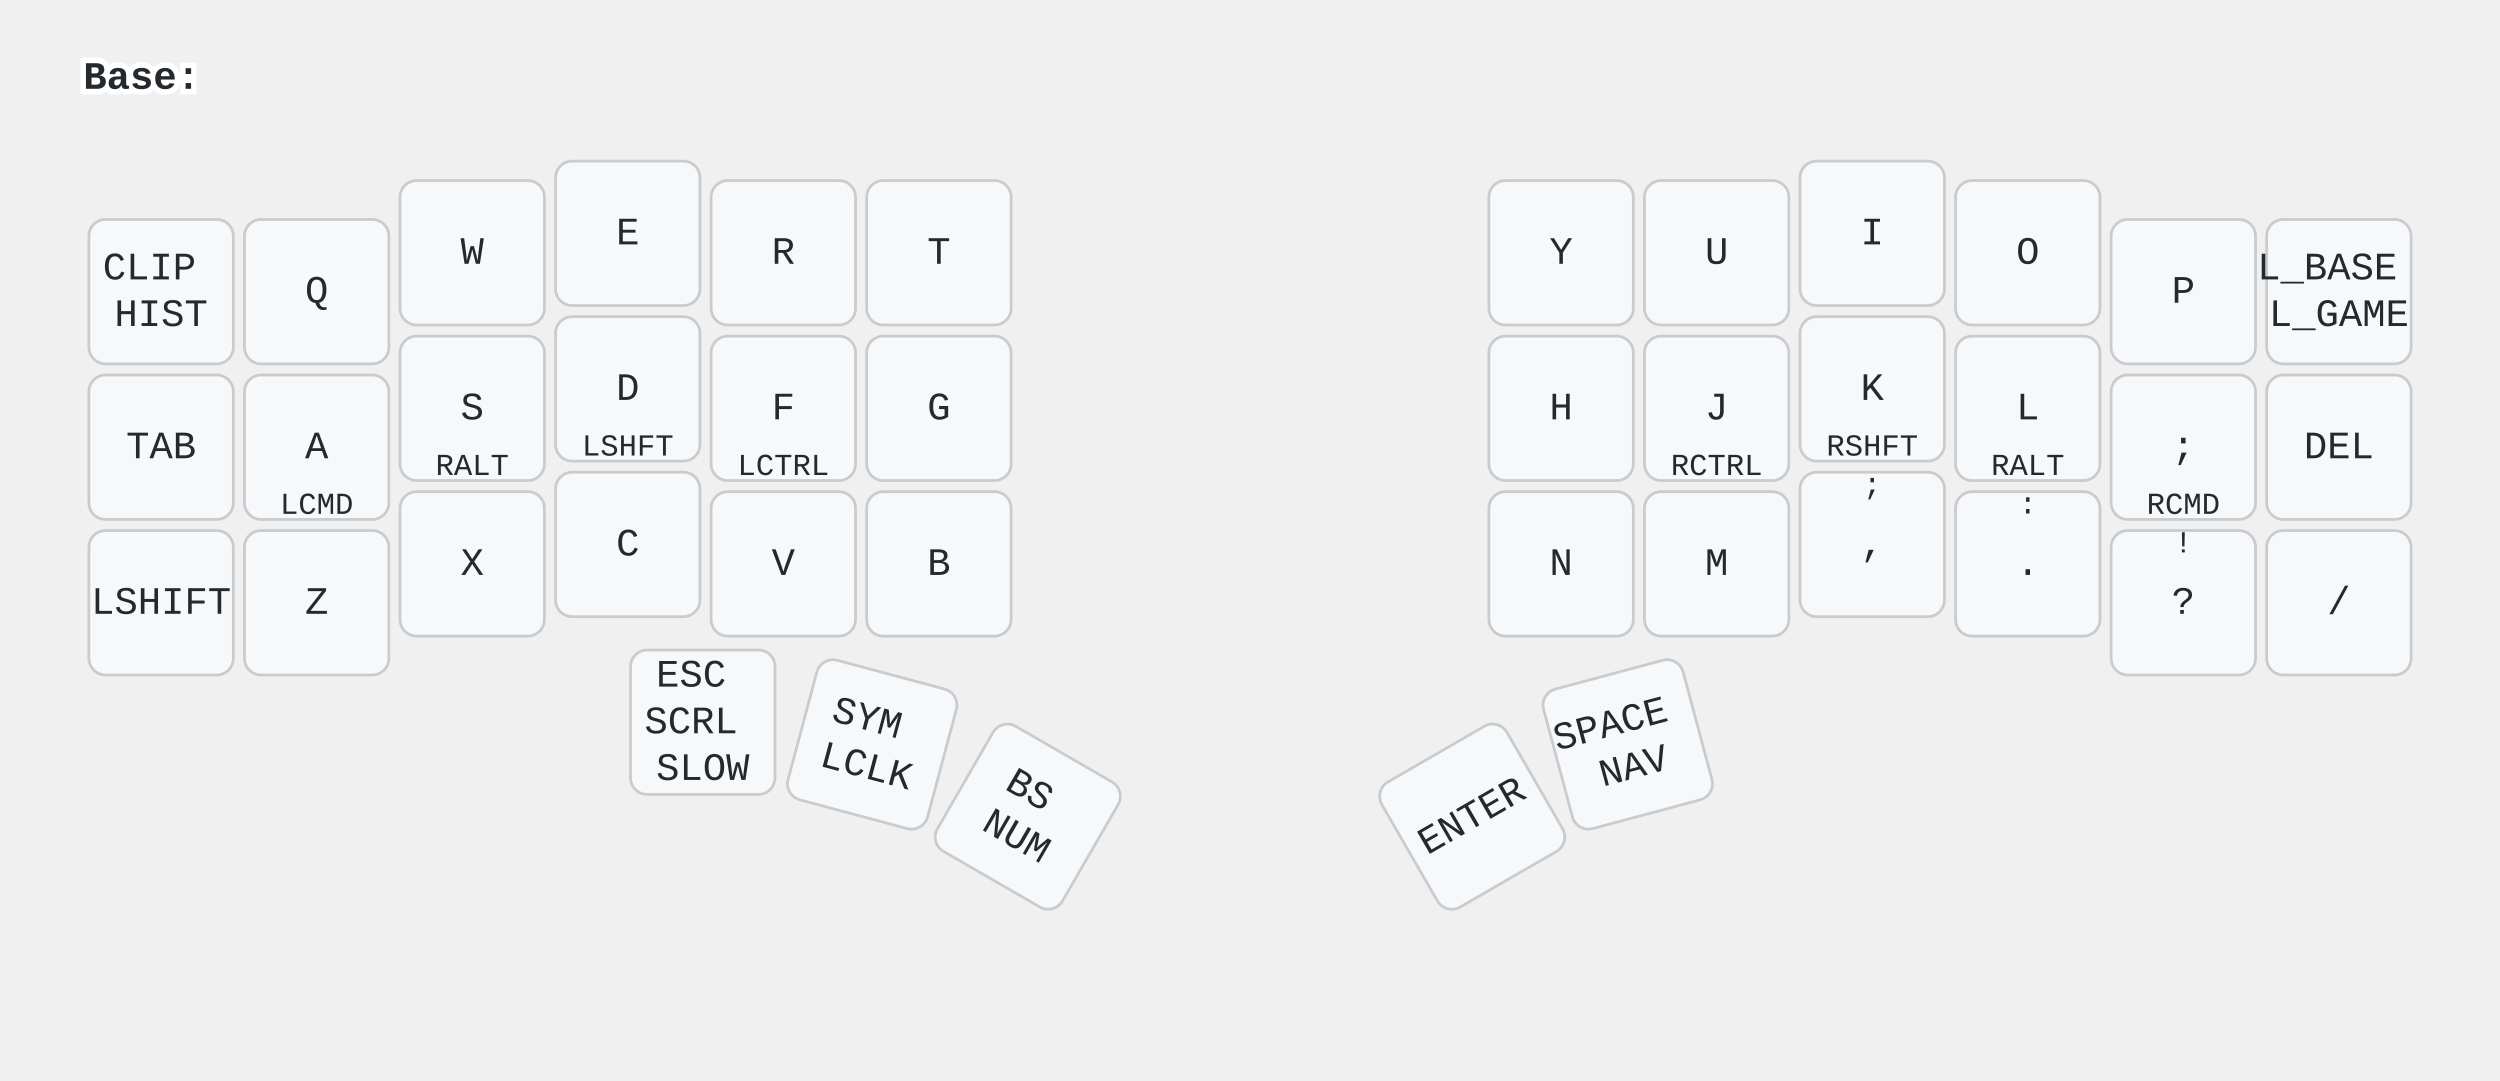
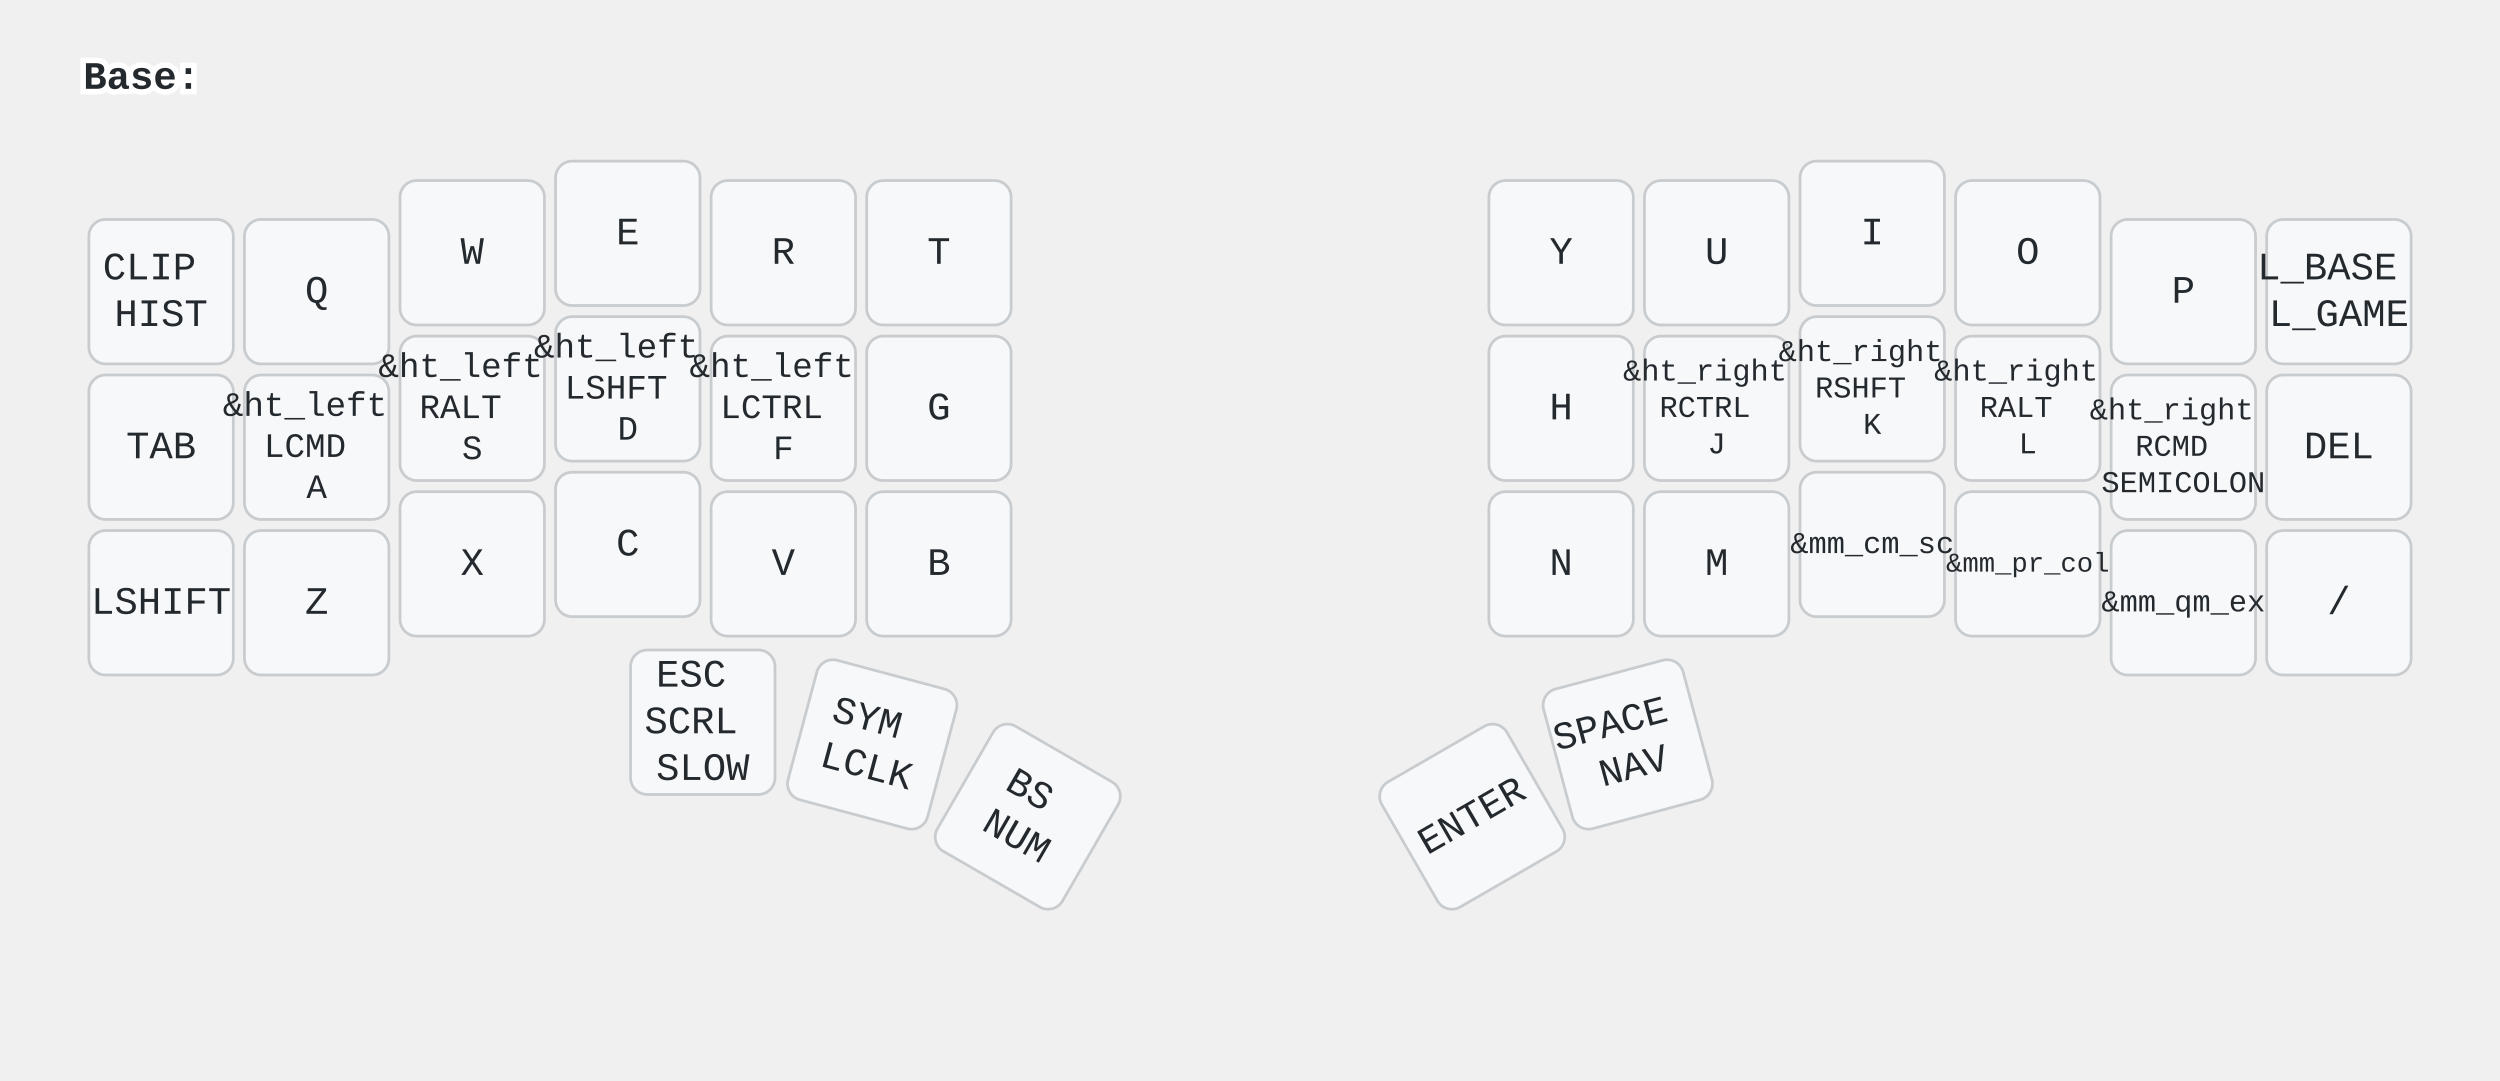
<svg xmlns="http://www.w3.org/2000/svg" width="900" height="389" viewBox="0 0 900 389" class="keymap">
  <style>/* inherit to force styles through use tags */
svg path {
    fill: inherit;
}

/* font and background color specifications */
svg.keymap {
    font-family: SFMono-Regular,Consolas,Liberation Mono,Menlo,monospace;
    font-size: 14px;
    font-kerning: normal;
    text-rendering: optimizeLegibility;
    fill: #24292e;
}

/* default key styling */
rect.key {
    fill: #f6f8fa;
}

rect.key, rect.combo {
    stroke: #c9cccf;
    stroke-width: 1;
}

/* default key side styling, only used is draw_key_sides is set */
rect.side {
    filter: brightness(90%);
}

/* color accent for combo boxes */
rect.combo, rect.combo-separate {
    fill: #cdf;
}

/* color accent for held keys */
rect.held, rect.combo.held {
    fill: #fdd;
}

/* color accent for ghost (optional) keys */
rect.ghost, rect.combo.ghost {
    stroke-dasharray: 4, 4;
    stroke-width: 2;
}

text {
    text-anchor: middle;
    dominant-baseline: middle;
}

/* styling for layer labels */
text.label {
    font-weight: bold;
    text-anchor: start;
    stroke: white;
    stroke-width: 4;
    paint-order: stroke;
}

/* styling for optional footer */
text.footer {
    text-anchor: end;
    dominant-baseline: auto;
    stroke: white;
    stroke-width: 4;
    paint-order: stroke;
}

/* styling for combo tap, and key non-tap label text */
text.combo, text.hold, text.shifted, text.left, text.right {
    font-size: 11px;
}

text.hold {
    text-anchor: middle;
    dominant-baseline: auto;
}

text.shifted {
    text-anchor: middle;
    dominant-baseline: hanging;
}

text.left {
    text-anchor: start;
}

text.right {
    text-anchor: end;
}

text.layer-activator {
    text-decoration: underline;
}

/* styling for hold/shifted label text in combo box */
text.combo.hold, text.combo.shifted, text.combo.left, text.combo.right {
    font-size: 8px;
}

/* lighter symbol for transparent keys */
text.trans {
    fill: #7b7e81;
}

/* styling for combo dendrons */
path.combo {
    stroke-width: 1;
    stroke: gray;
    fill: none;
}

/* Start Tabler Icons Cleanup */
/* cannot use height/width with glyphs */
.icon-tabler &gt; path {
    fill: inherit;
    stroke: inherit;
    stroke-width: 2;
}
/* hide tabler's default box */
.icon-tabler &gt; path[stroke="none"][fill="none"] {
    visibility: hidden;
}
/* End Tabler Icons Cleanup */

@media (prefers-color-scheme: dark) {
svg.keymap { fill: #d1d6db; }
rect.key { fill: #3f4750; }
rect.key, rect.combo { stroke: #60666c; }
rect.combo, rect.combo-separate { fill: #1f3d7a; }
rect.held, rect.combo.held { fill: #854747; }
text.label, text.footer { stroke: black; }
text.trans { fill: #7e8184; }
path.combo { stroke: #7f7f7f; }

}</style>
  <g transform="translate(30, 0)" class="layer-Base">
    <text x="0" y="28" class="label" id="Base">Base:</text>
    <g transform="translate(0, 56)">
      <g transform="translate(28, 49)" class="key keypos-0">
        <rect rx="6" ry="6" x="-26" y="-26" width="52" height="52" class="key" />
        <text x="0" y="0" class="key tap">
          <tspan x="0" dy="-0.6em">CLIP</tspan>
          <tspan x="0" dy="1.2em">HIST</tspan>
        </text>
      </g>
      <g transform="translate(84, 49)" class="key keypos-1">
        <rect rx="6" ry="6" x="-26" y="-26" width="52" height="52" class="key" />
        <text x="0" y="0" class="key tap">Q</text>
      </g>
      <g transform="translate(140, 35)" class="key keypos-2">
        <rect rx="6" ry="6" x="-26" y="-26" width="52" height="52" class="key" />
        <text x="0" y="0" class="key tap">W</text>
      </g>
      <g transform="translate(196, 28)" class="key keypos-3">
        <rect rx="6" ry="6" x="-26" y="-26" width="52" height="52" class="key" />
        <text x="0" y="0" class="key tap">E</text>
      </g>
      <g transform="translate(252, 35)" class="key keypos-4">
        <rect rx="6" ry="6" x="-26" y="-26" width="52" height="52" class="key" />
        <text x="0" y="0" class="key tap">R</text>
      </g>
      <g transform="translate(308, 35)" class="key keypos-5">
        <rect rx="6" ry="6" x="-26" y="-26" width="52" height="52" class="key" />
        <text x="0" y="0" class="key tap">T</text>
      </g>
      <g transform="translate(532, 35)" class="key keypos-6">
        <rect rx="6" ry="6" x="-26" y="-26" width="52" height="52" class="key" />
        <text x="0" y="0" class="key tap">Y</text>
      </g>
      <g transform="translate(588, 35)" class="key keypos-7">
        <rect rx="6" ry="6" x="-26" y="-26" width="52" height="52" class="key" />
        <text x="0" y="0" class="key tap">U</text>
      </g>
      <g transform="translate(644, 28)" class="key keypos-8">
        <rect rx="6" ry="6" x="-26" y="-26" width="52" height="52" class="key" />
        <text x="0" y="0" class="key tap">I</text>
      </g>
      <g transform="translate(700, 35)" class="key keypos-9">
        <rect rx="6" ry="6" x="-26" y="-26" width="52" height="52" class="key" />
        <text x="0" y="0" class="key tap">O</text>
      </g>
      <g transform="translate(756, 49)" class="key keypos-10">
        <rect rx="6" ry="6" x="-26" y="-26" width="52" height="52" class="key" />
        <text x="0" y="0" class="key tap">P</text>
      </g>
      <g transform="translate(812, 49)" class="key keypos-11">
        <rect rx="6" ry="6" x="-26" y="-26" width="52" height="52" class="key" />
        <text x="0" y="0" class="key tap">
          <tspan x="0" dy="-0.6em">L_BASE</tspan>
          <tspan x="0" dy="1.2em">L_GAME</tspan>
        </text>
      </g>
      <g transform="translate(28, 105)" class="key keypos-12">
        <rect rx="6" ry="6" x="-26" y="-26" width="52" height="52" class="key" />
        <text x="0" y="0" class="key tap">TAB</text>
      </g>
      <g transform="translate(84, 105)" class="key keypos-13">
        <rect rx="6" ry="6" x="-26" y="-26" width="52" height="52" class="key" />
-         <text x="0" y="0" class="key tap">A</text>
-         <text x="0" y="24" class="key hold">LCMD</text>
+         <text x="0" y="0" class="key tap">
+           <tspan x="0" dy="-1.2em" style="font-size: 88%">&amp;ht_left</tspan>
+           <tspan x="0" dy="1.2em" style="font-size: 88%">LCMD</tspan>
+           <tspan x="0" dy="1.2em" style="font-size: 88%">A</tspan>
+         </text>
      </g>
      <g transform="translate(140, 91)" class="key keypos-14">
        <rect rx="6" ry="6" x="-26" y="-26" width="52" height="52" class="key" />
-         <text x="0" y="0" class="key tap">S</text>
-         <text x="0" y="24" class="key hold">RALT</text>
+         <text x="0" y="0" class="key tap">
+           <tspan x="0" dy="-1.2em" style="font-size: 88%">&amp;ht_left</tspan>
+           <tspan x="0" dy="1.2em" style="font-size: 88%">RALT</tspan>
+           <tspan x="0" dy="1.2em" style="font-size: 88%">S</tspan>
+         </text>
      </g>
      <g transform="translate(196, 84)" class="key keypos-15">
        <rect rx="6" ry="6" x="-26" y="-26" width="52" height="52" class="key" />
-         <text x="0" y="0" class="key tap">D</text>
-         <text x="0" y="24" class="key hold">LSHFT</text>
+         <text x="0" y="0" class="key tap">
+           <tspan x="0" dy="-1.2em" style="font-size: 88%">&amp;ht_left</tspan>
+           <tspan x="0" dy="1.2em" style="font-size: 88%">LSHFT</tspan>
+           <tspan x="0" dy="1.2em" style="font-size: 88%">D</tspan>
+         </text>
      </g>
      <g transform="translate(252, 91)" class="key keypos-16">
        <rect rx="6" ry="6" x="-26" y="-26" width="52" height="52" class="key" />
-         <text x="0" y="0" class="key tap">F</text>
-         <text x="0" y="24" class="key hold">LCTRL</text>
+         <text x="0" y="0" class="key tap">
+           <tspan x="0" dy="-1.2em" style="font-size: 88%">&amp;ht_left</tspan>
+           <tspan x="0" dy="1.2em" style="font-size: 88%">LCTRL</tspan>
+           <tspan x="0" dy="1.2em" style="font-size: 88%">F</tspan>
+         </text>
      </g>
      <g transform="translate(308, 91)" class="key keypos-17">
        <rect rx="6" ry="6" x="-26" y="-26" width="52" height="52" class="key" />
        <text x="0" y="0" class="key tap">G</text>
      </g>
      <g transform="translate(532, 91)" class="key keypos-18">
        <rect rx="6" ry="6" x="-26" y="-26" width="52" height="52" class="key" />
        <text x="0" y="0" class="key tap">H</text>
      </g>
      <g transform="translate(588, 91)" class="key keypos-19">
        <rect rx="6" ry="6" x="-26" y="-26" width="52" height="52" class="key" />
-         <text x="0" y="0" class="key tap">J</text>
-         <text x="0" y="24" class="key hold">RCTRL</text>
+         <text x="0" y="0" class="key tap">
+           <tspan x="0" dy="-1.2em" style="font-size: 78%">&amp;ht_right</tspan>
+           <tspan x="0" dy="1.2em" style="font-size: 78%">RCTRL</tspan>
+           <tspan x="0" dy="1.2em" style="font-size: 78%">J</tspan>
+         </text>
      </g>
      <g transform="translate(644, 84)" class="key keypos-20">
        <rect rx="6" ry="6" x="-26" y="-26" width="52" height="52" class="key" />
-         <text x="0" y="0" class="key tap">K</text>
-         <text x="0" y="24" class="key hold">RSHFT</text>
+         <text x="0" y="0" class="key tap">
+           <tspan x="0" dy="-1.2em" style="font-size: 78%">&amp;ht_right</tspan>
+           <tspan x="0" dy="1.2em" style="font-size: 78%">RSHFT</tspan>
+           <tspan x="0" dy="1.2em" style="font-size: 78%">K</tspan>
+         </text>
      </g>
      <g transform="translate(700, 91)" class="key keypos-21">
        <rect rx="6" ry="6" x="-26" y="-26" width="52" height="52" class="key" />
-         <text x="0" y="0" class="key tap">L</text>
-         <text x="0" y="24" class="key hold">RALT</text>
+         <text x="0" y="0" class="key tap">
+           <tspan x="0" dy="-1.2em" style="font-size: 78%">&amp;ht_right</tspan>
+           <tspan x="0" dy="1.2em" style="font-size: 78%">RALT</tspan>
+           <tspan x="0" dy="1.2em" style="font-size: 78%">L</tspan>
+         </text>
      </g>
      <g transform="translate(756, 105)" class="key keypos-22">
        <rect rx="6" ry="6" x="-26" y="-26" width="52" height="52" class="key" />
-         <text x="0" y="0" class="key tap">;</text>
-         <text x="0" y="24" class="key hold">RCMD</text>
+         <text x="0" y="0" class="key tap">
+           <tspan x="0" dy="-1.2em" style="font-size: 78%">&amp;ht_right</tspan>
+           <tspan x="0" dy="1.2em" style="font-size: 78%">RCMD</tspan>
+           <tspan x="0" dy="1.2em" style="font-size: 78%">SEMICOLON</tspan>
+         </text>
      </g>
      <g transform="translate(812, 105)" class="key keypos-23">
        <rect rx="6" ry="6" x="-26" y="-26" width="52" height="52" class="key" />
        <text x="0" y="0" class="key tap">DEL</text>
      </g>
      <g transform="translate(28, 161)" class="key keypos-24">
        <rect rx="6" ry="6" x="-26" y="-26" width="52" height="52" class="key" />
        <text x="0" y="0" class="key tap">LSHIFT</text>
      </g>
      <g transform="translate(84, 161)" class="key keypos-25">
        <rect rx="6" ry="6" x="-26" y="-26" width="52" height="52" class="key" />
        <text x="0" y="0" class="key tap">Z</text>
      </g>
      <g transform="translate(140, 147)" class="key keypos-26">
        <rect rx="6" ry="6" x="-26" y="-26" width="52" height="52" class="key" />
        <text x="0" y="0" class="key tap">X</text>
      </g>
      <g transform="translate(196, 140)" class="key keypos-27">
        <rect rx="6" ry="6" x="-26" y="-26" width="52" height="52" class="key" />
        <text x="0" y="0" class="key tap">C</text>
      </g>
      <g transform="translate(252, 147)" class="key keypos-28">
        <rect rx="6" ry="6" x="-26" y="-26" width="52" height="52" class="key" />
        <text x="0" y="0" class="key tap">V</text>
      </g>
      <g transform="translate(308, 147)" class="key keypos-29">
        <rect rx="6" ry="6" x="-26" y="-26" width="52" height="52" class="key" />
        <text x="0" y="0" class="key tap">B</text>
      </g>
      <g transform="translate(532, 147)" class="key keypos-30">
        <rect rx="6" ry="6" x="-26" y="-26" width="52" height="52" class="key" />
        <text x="0" y="0" class="key tap">N</text>
      </g>
      <g transform="translate(588, 147)" class="key keypos-31">
        <rect rx="6" ry="6" x="-26" y="-26" width="52" height="52" class="key" />
        <text x="0" y="0" class="key tap">M</text>
      </g>
      <g transform="translate(644, 140)" class="key keypos-32">
        <rect rx="6" ry="6" x="-26" y="-26" width="52" height="52" class="key" />
-         <text x="0" y="0" class="key tap">,</text>
-         <text x="0" y="-24" class="key shifted">;</text>
+         <text x="0" y="0" class="key tap">
+           <tspan style="font-size: 78%">&amp;mm_cm_sc</tspan>
+         </text>
      </g>
      <g transform="translate(700, 147)" class="key keypos-33">
        <rect rx="6" ry="6" x="-26" y="-26" width="52" height="52" class="key" />
-         <text x="0" y="0" class="key tap">.</text>
-         <text x="0" y="-24" class="key shifted">:</text>
+         <text x="0" y="0" class="key tap">
+           <tspan style="font-size: 70%">&amp;mm_pr_col</tspan>
+         </text>
      </g>
      <g transform="translate(756, 161)" class="key keypos-34">
        <rect rx="6" ry="6" x="-26" y="-26" width="52" height="52" class="key" />
-         <text x="0" y="0" class="key tap">?</text>
-         <text x="0" y="-24" class="key shifted">!</text>
+         <text x="0" y="0" class="key tap">
+           <tspan style="font-size: 78%">&amp;mm_qm_ex</tspan>
+         </text>
      </g>
      <g transform="translate(812, 161)" class="key keypos-35">
        <rect rx="6" ry="6" x="-26" y="-26" width="52" height="52" class="key" />
        <text x="0" y="0" class="key tap">/</text>
      </g>
      <g transform="translate(223, 204)" class="key keypos-36">
        <rect rx="6" ry="6" x="-26" y="-26" width="52" height="52" class="key" />
        <text x="0" y="0" class="key tap">
          <tspan x="0" dy="-1.2em">ESC</tspan>
          <tspan x="0" dy="1.2em">SCRL</tspan>
          <tspan x="0" dy="1.2em">SLOW</tspan>
        </text>
      </g>
      <g transform="translate(284, 212) rotate(15.0)" class="key keypos-37">
        <rect rx="6" ry="6" x="-26" y="-26" width="52" height="52" class="key" />
        <text x="0" y="0" class="key tap">
          <tspan x="0" dy="-0.6em">SYM</tspan>
          <tspan x="0" dy="1.2em">LCLK</tspan>
        </text>
      </g>
      <g transform="translate(340, 238) rotate(30.0)" class="key keypos-38">
        <rect rx="6" ry="6" x="-26" y="-26" width="52" height="52" class="key" />
        <text x="0" y="0" class="key tap">
          <tspan x="0" dy="-0.6em">BS</tspan>
          <tspan x="0" dy="1.2em">NUM</tspan>
        </text>
      </g>
      <g transform="translate(500, 238) rotate(-30.0)" class="key keypos-39">
        <rect rx="6" ry="6" x="-26" y="-26" width="52" height="52" class="key" />
        <text x="0" y="0" class="key tap">ENTER</text>
      </g>
      <g transform="translate(556, 212) rotate(-15.0)" class="key keypos-40">
        <rect rx="6" ry="6" x="-26" y="-26" width="52" height="52" class="key" />
        <text x="0" y="0" class="key tap">
          <tspan x="0" dy="-0.6em">SPACE</tspan>
          <tspan x="0" dy="1.2em">NAV</tspan>
        </text>
      </g>
    </g>
  </g>
</svg>
